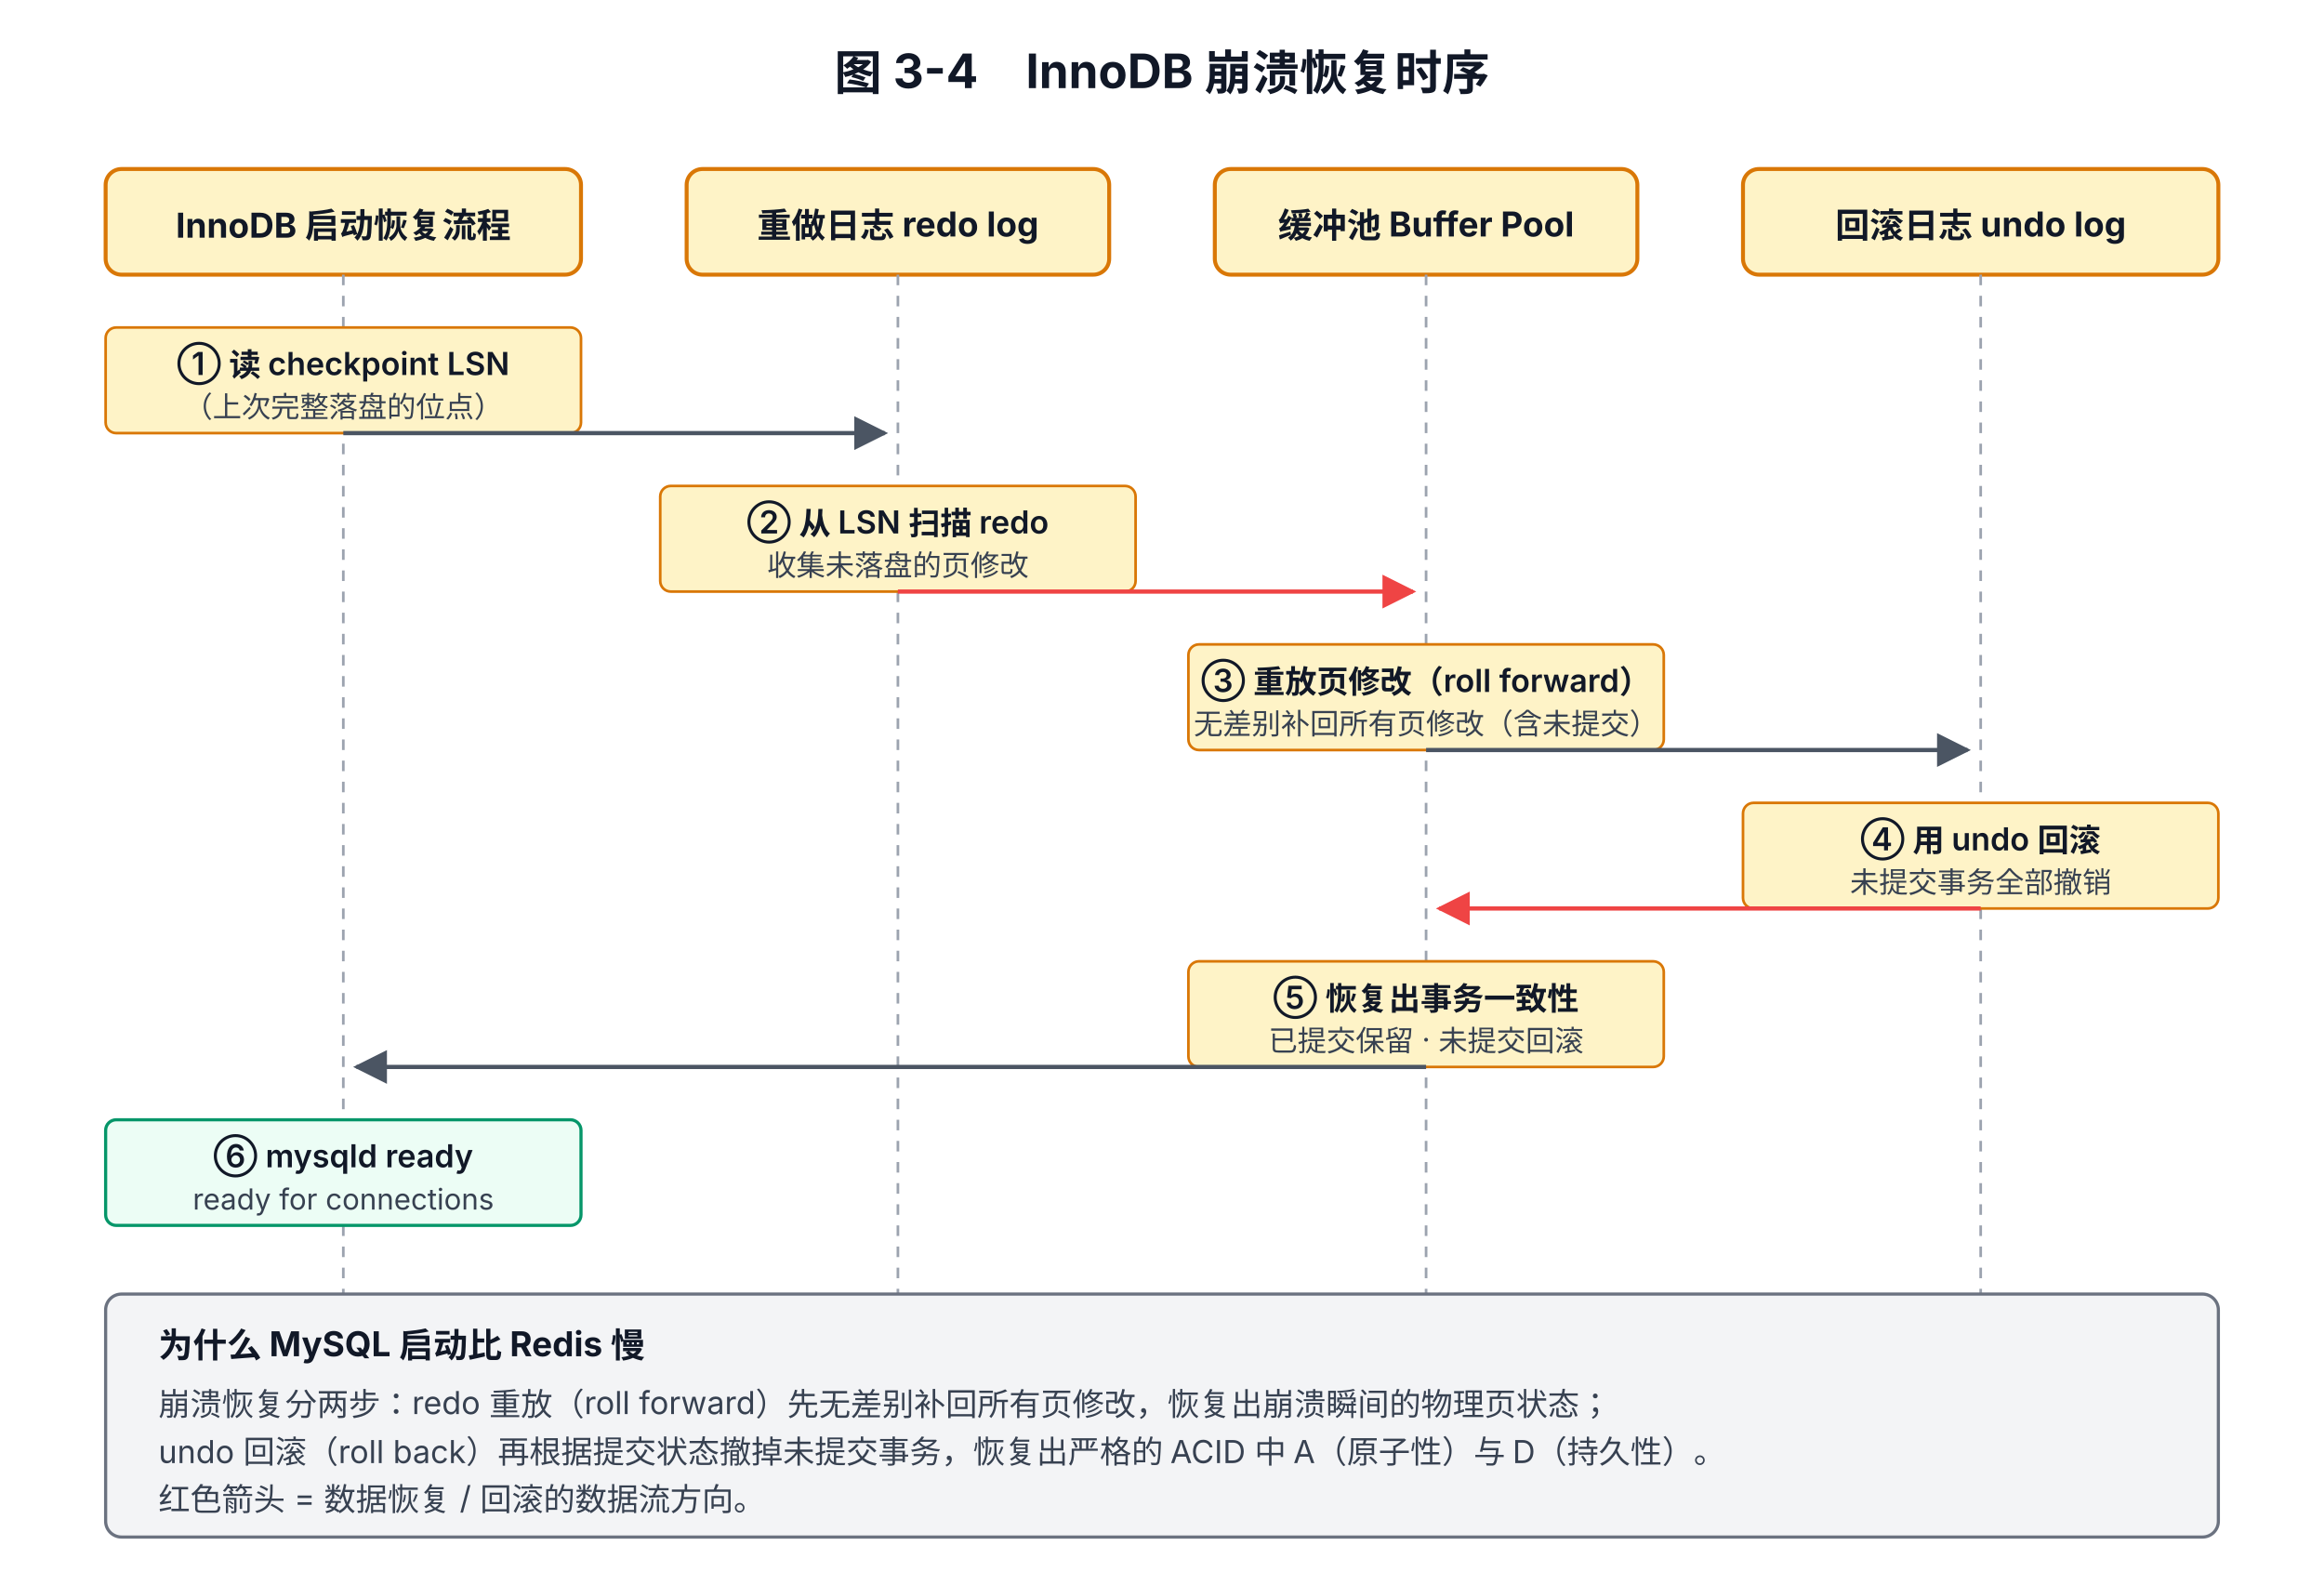
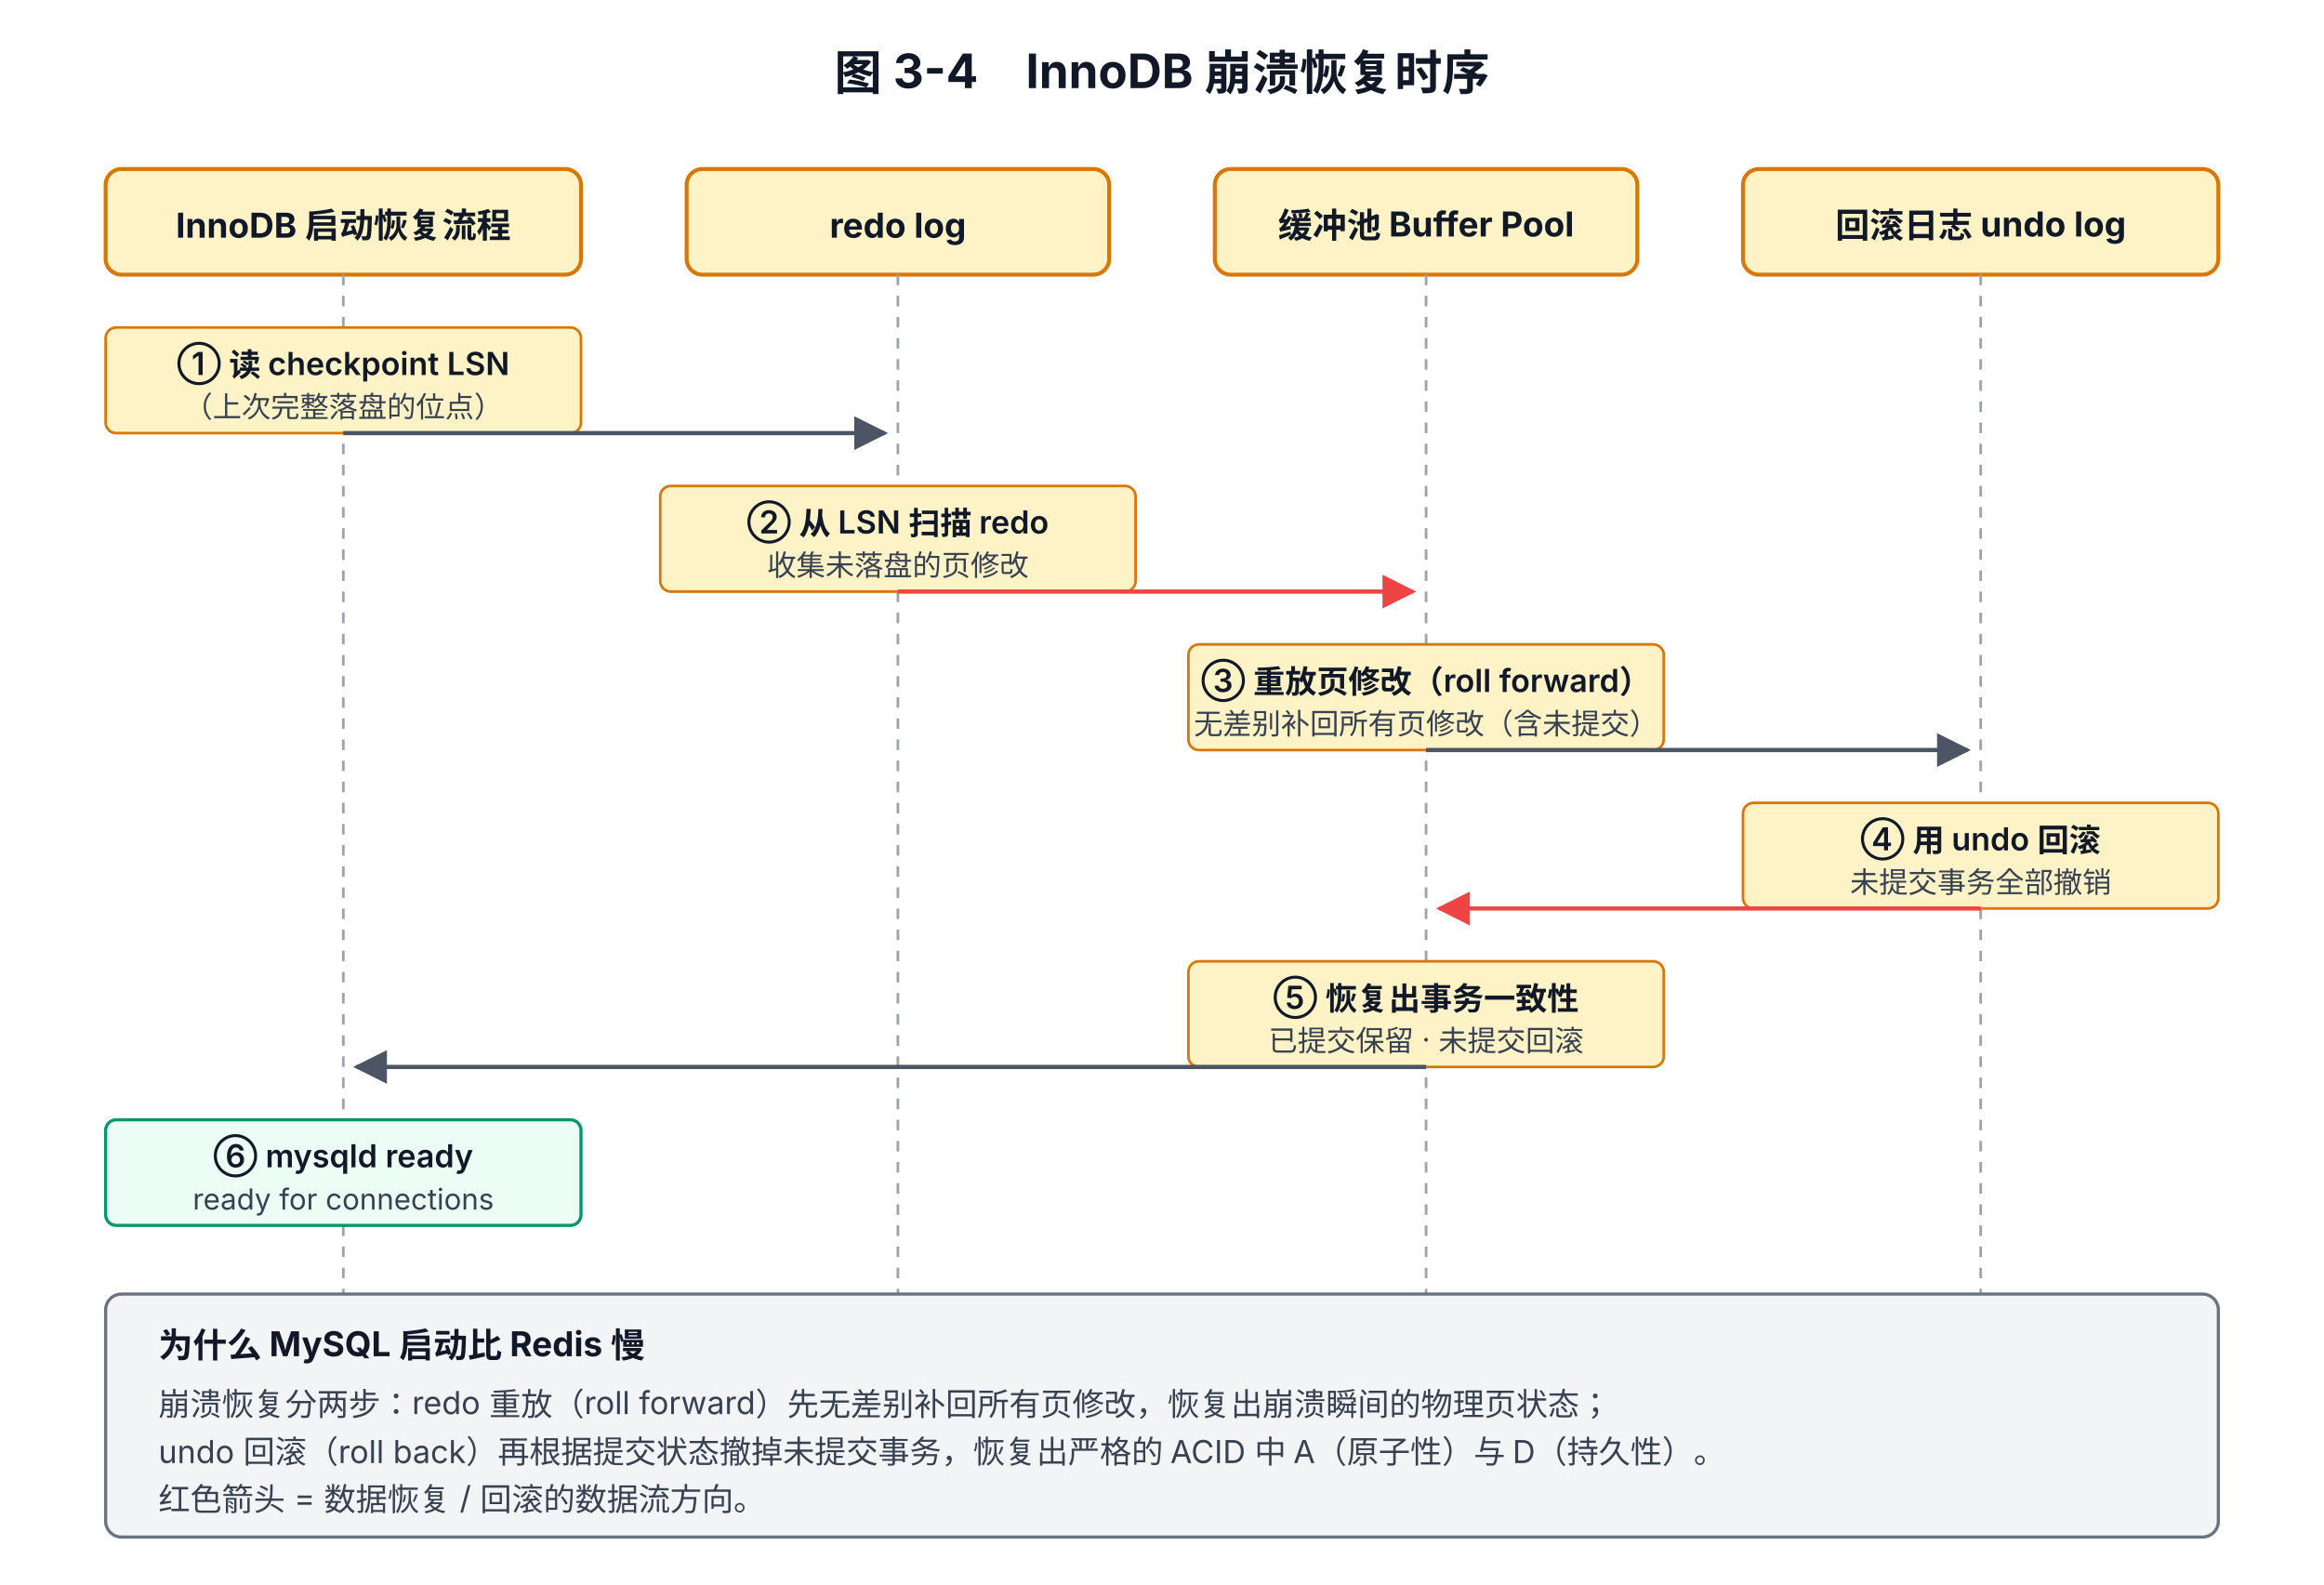
<svg xmlns="http://www.w3.org/2000/svg" viewBox="0 0 880 600" font-family="system-ui, -apple-system, 'PingFang SC', 'Microsoft YaHei', sans-serif">
  <defs>
    <marker id="arrow" viewBox="0 0 10 10" refX="9" refY="5" markerWidth="8" markerHeight="8" orient="auto-start-reverse">
      <path d="M0,0 L10,5 L0,10 z" fill="#4B5563" />
    </marker>
    <marker id="arrowR" viewBox="0 0 10 10" refX="9" refY="5" markerWidth="8" markerHeight="8" orient="auto-start-reverse">
      <path d="M0,0 L10,5 L0,10 z" fill="#EF4444" />
    </marker>
  </defs>
  <text x="440" y="34" text-anchor="middle" font-size="18" font-weight="700" fill="#111827">图 3-4　InnoDB 崩溃恢复时序</text>
  <rect x="40" y="64" width="180" height="40" rx="6" fill="#FEF3C7" stroke="#D97706" stroke-width="1.5" />
  <text x="130" y="90" text-anchor="middle" font-size="13" font-weight="700" fill="#111827">InnoDB 启动恢复流程</text>
  <rect x="260" y="64" width="160" height="40" rx="6" fill="#FEF3C7" stroke="#D97706" stroke-width="1.5" />
-   <text x="340" y="90" text-anchor="middle" font-size="13" font-weight="700" fill="#111827">重做日志 redo log</text>
+   <text x="340" y="90" text-anchor="middle" font-size="13" font-weight="700" fill="#111827">redo log</text>
  <rect x="460" y="64" width="160" height="40" rx="6" fill="#FEF3C7" stroke="#D97706" stroke-width="1.5" />
  <text x="540" y="90" text-anchor="middle" font-size="13" font-weight="700" fill="#111827">缓冲池 Buffer Pool</text>
  <rect x="660" y="64" width="180" height="40" rx="6" fill="#FEF3C7" stroke="#D97706" stroke-width="1.5" />
  <text x="750" y="90" text-anchor="middle" font-size="13" font-weight="700" fill="#111827">回滚日志 undo log</text>
  <line x1="130" y1="104" x2="130" y2="540" stroke="#9CA3AF" stroke-width="1" stroke-dasharray="4 4" />
  <line x1="340" y1="104" x2="340" y2="540" stroke="#9CA3AF" stroke-width="1" stroke-dasharray="4 4" />
  <line x1="540" y1="104" x2="540" y2="540" stroke="#9CA3AF" stroke-width="1" stroke-dasharray="4 4" />
  <line x1="750" y1="104" x2="750" y2="540" stroke="#9CA3AF" stroke-width="1" stroke-dasharray="4 4" />
  <rect x="40" y="124" width="180" height="40" rx="4" fill="#FEF3C7" stroke="#D97706" stroke-width="1" />
  <text x="130" y="142" text-anchor="middle" font-size="12" font-weight="600" fill="#111827">① 读 checkpoint LSN</text>
  <text x="130" y="158" text-anchor="middle" font-size="11" fill="#374151">（上次完整落盘的位点）</text>
  <path d="M130 164 L335 164" fill="none" stroke="#4B5563" stroke-width="1.6" marker-end="url(#arrow)" />
  <rect x="250" y="184" width="180" height="40" rx="4" fill="#FEF3C7" stroke="#D97706" stroke-width="1" />
  <text x="340" y="202" text-anchor="middle" font-size="12" font-weight="600" fill="#111827">② 从 LSN 扫描 redo</text>
  <text x="340" y="218" text-anchor="middle" font-size="11" fill="#374151">收集未落盘的页修改</text>
  <path d="M340 224 L535 224" fill="none" stroke="#EF4444" stroke-width="1.6" marker-end="url(#arrowR)" />
  <rect x="450" y="244" width="180" height="40" rx="4" fill="#FEF3C7" stroke="#D97706" stroke-width="1" />
  <text x="540" y="262" text-anchor="middle" font-size="12" font-weight="600" fill="#111827">③ 重放页修改（roll forward）</text>
  <text x="540" y="278" text-anchor="middle" font-size="11" fill="#374151">无差别补回所有页修改（含未提交）</text>
  <path d="M540 284 L745 284" fill="none" stroke="#4B5563" stroke-width="1.6" marker-end="url(#arrow)" />
  <rect x="660" y="304" width="180" height="40" rx="4" fill="#FEF3C7" stroke="#D97706" stroke-width="1" />
  <text x="750" y="322" text-anchor="middle" font-size="12" font-weight="600" fill="#111827">④ 用 undo 回滚</text>
  <text x="750" y="338" text-anchor="middle" font-size="11" fill="#374151">未提交事务全部撤销</text>
  <path d="M750 344 L545 344" fill="none" stroke="#EF4444" stroke-width="1.6" marker-end="url(#arrowR)" />
  <rect x="450" y="364" width="180" height="40" rx="4" fill="#FEF3C7" stroke="#D97706" stroke-width="1" />
  <text x="540" y="382" text-anchor="middle" font-size="12" font-weight="600" fill="#111827">⑤ 恢复出事务一致性</text>
  <text x="540" y="398" text-anchor="middle" font-size="11" fill="#374151">已提交保留 · 未提交回滚</text>
  <path d="M540 404 L135 404" fill="none" stroke="#4B5563" stroke-width="1.6" marker-end="url(#arrow)" />
  <rect x="40" y="424" width="180" height="40" rx="4" fill="#ECFDF5" stroke="#059669" stroke-width="1.2" />
  <text x="130" y="442" text-anchor="middle" font-size="12" font-weight="600" fill="#111827">⑥ mysqld ready</text>
  <text x="130" y="458" text-anchor="middle" font-size="11" fill="#374151">ready for connections</text>
  <rect x="40" y="490" width="800" height="92" rx="6" fill="#F3F4F6" stroke="#6B7280" stroke-width="1.2" />
  <text x="60" y="514" font-size="13" font-weight="700" fill="#111827">为什么 MySQL 启动比 Redis 慢</text>
  <text x="60" y="536" font-size="12" fill="#374151">崩溃恢复分两步：redo 重放（roll forward）先无差别补回所有页修改，恢复出崩溃瞬间的物理页状态；</text>
  <text x="60" y="554" font-size="12" fill="#374151">undo 回滚（roll back）再根据提交状态撤掉未提交事务，恢复出严格的 ACID 中 A（原子性）与 D（持久性）。</text>
  <text x="60" y="572" font-size="12" fill="#374151">红色箭头 = 数据恢复 / 回滚的数据流方向。</text>
</svg>
